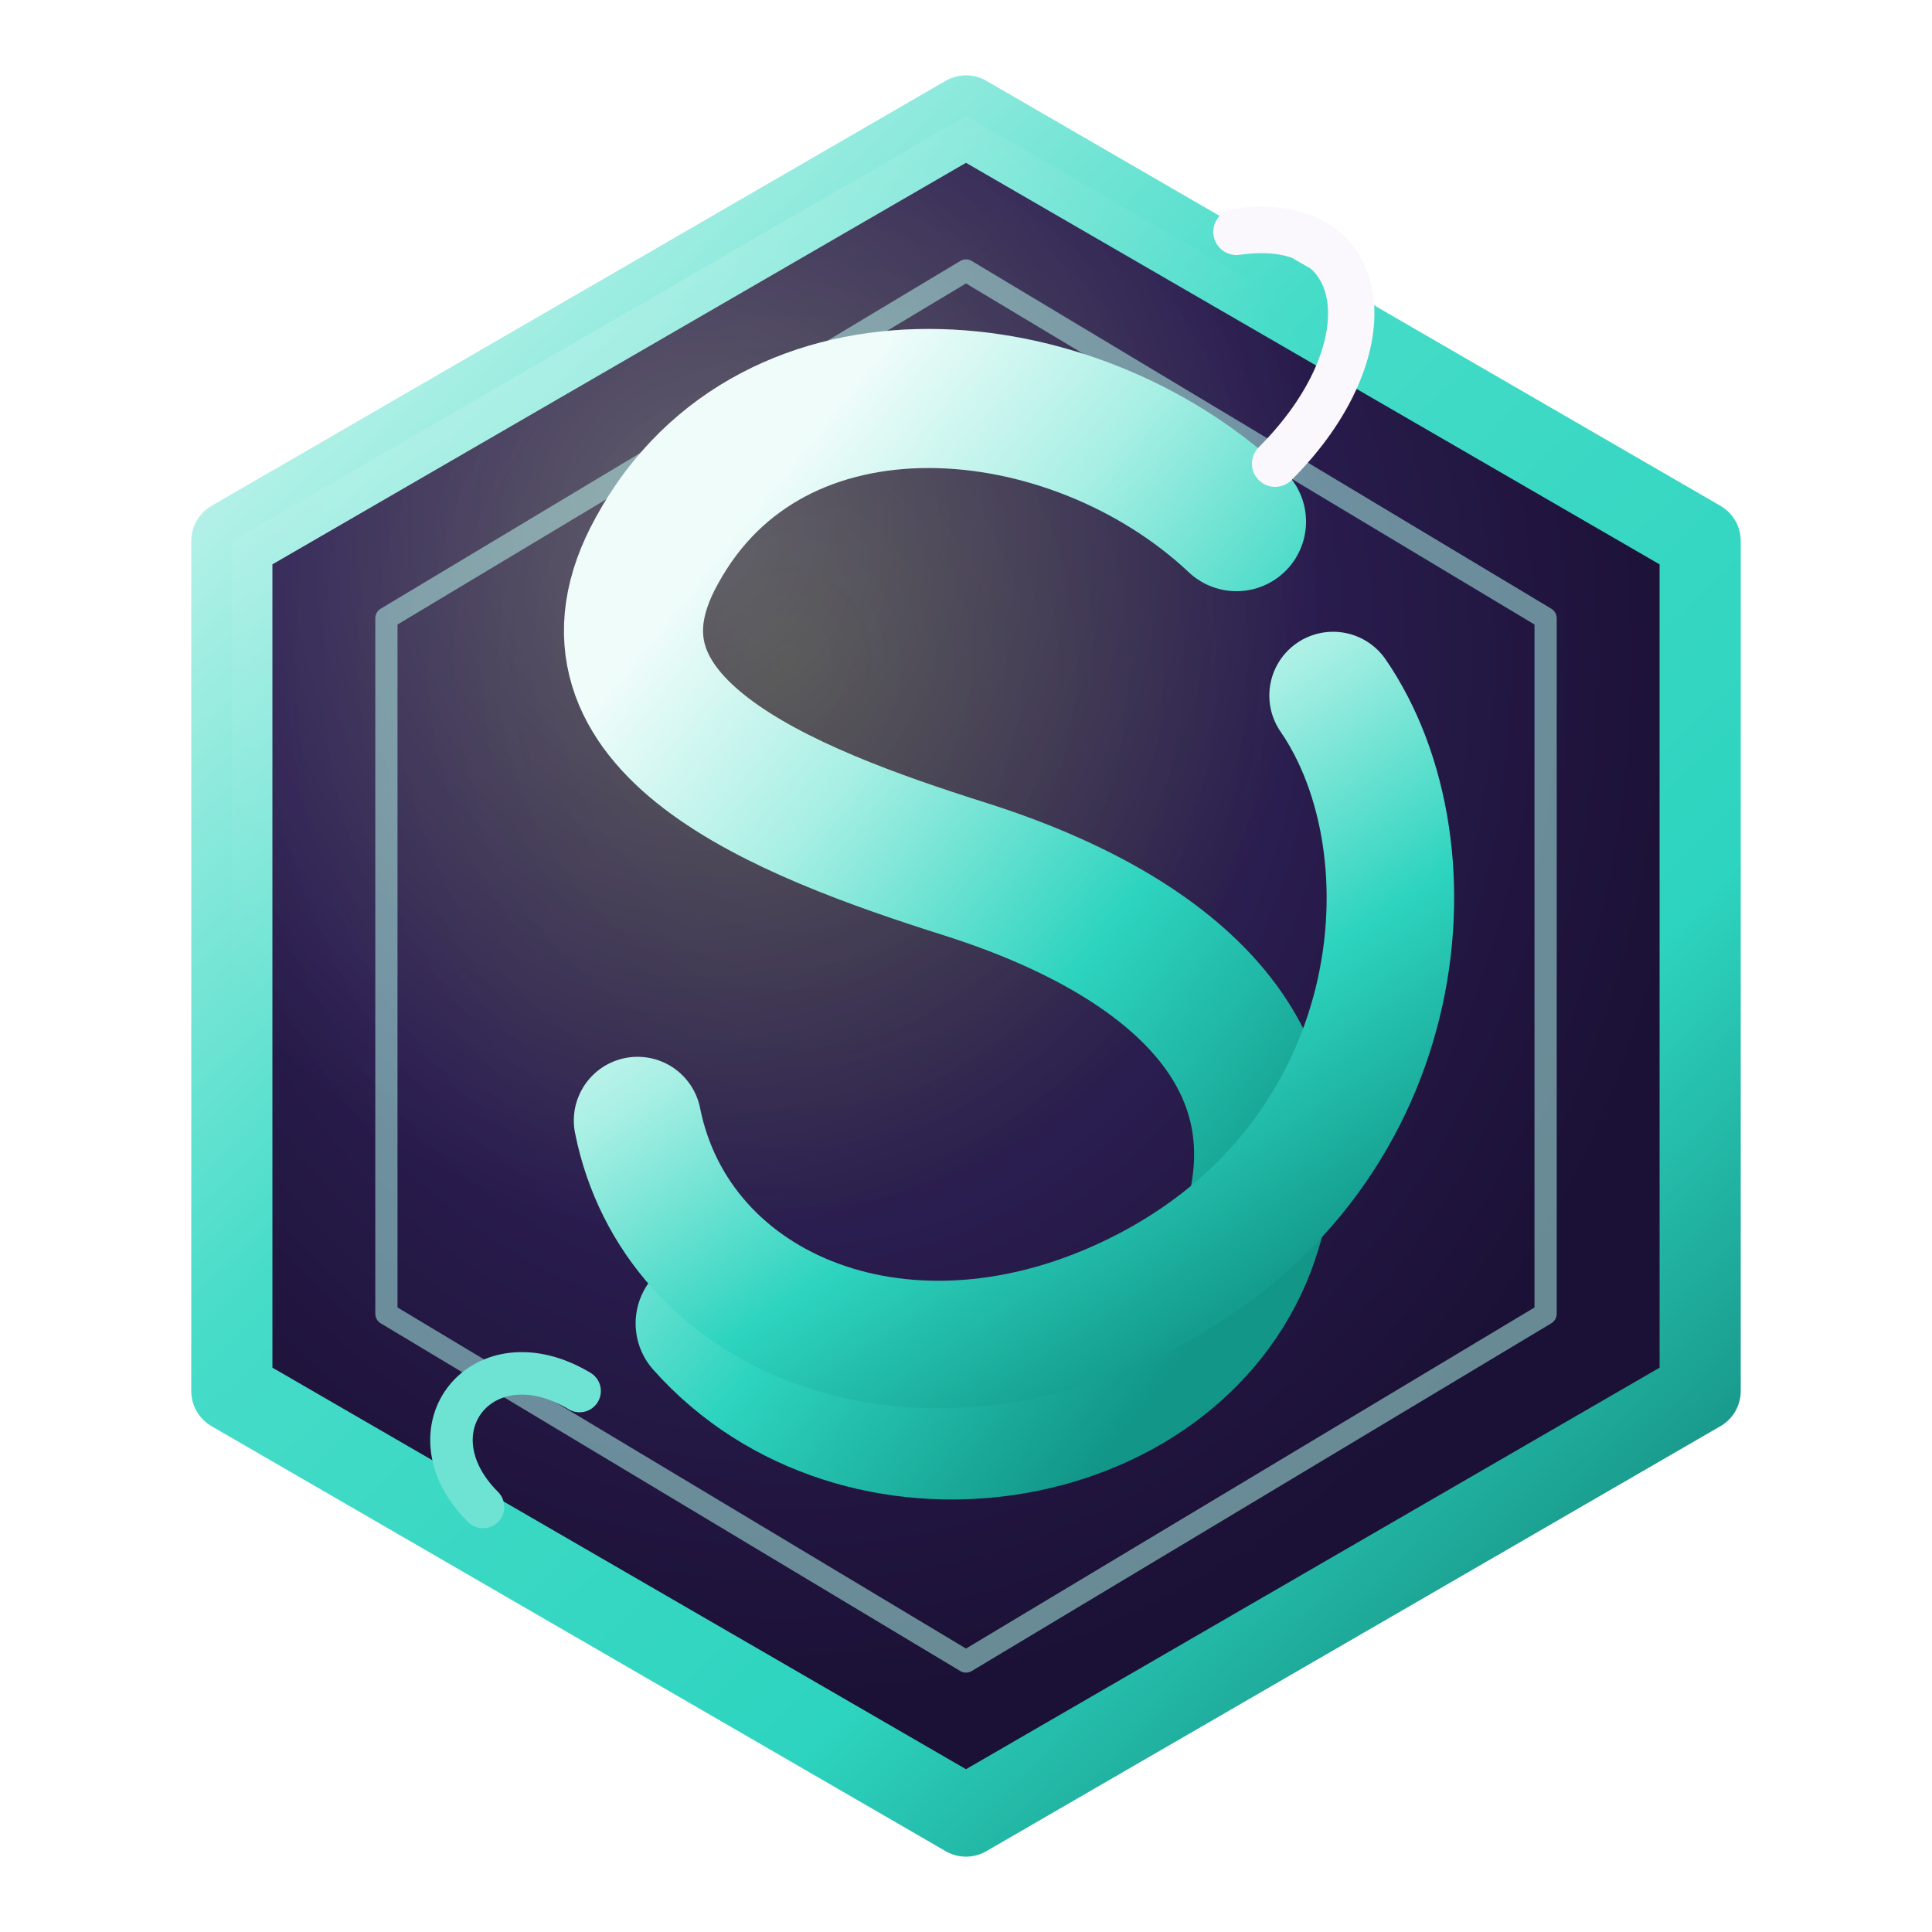
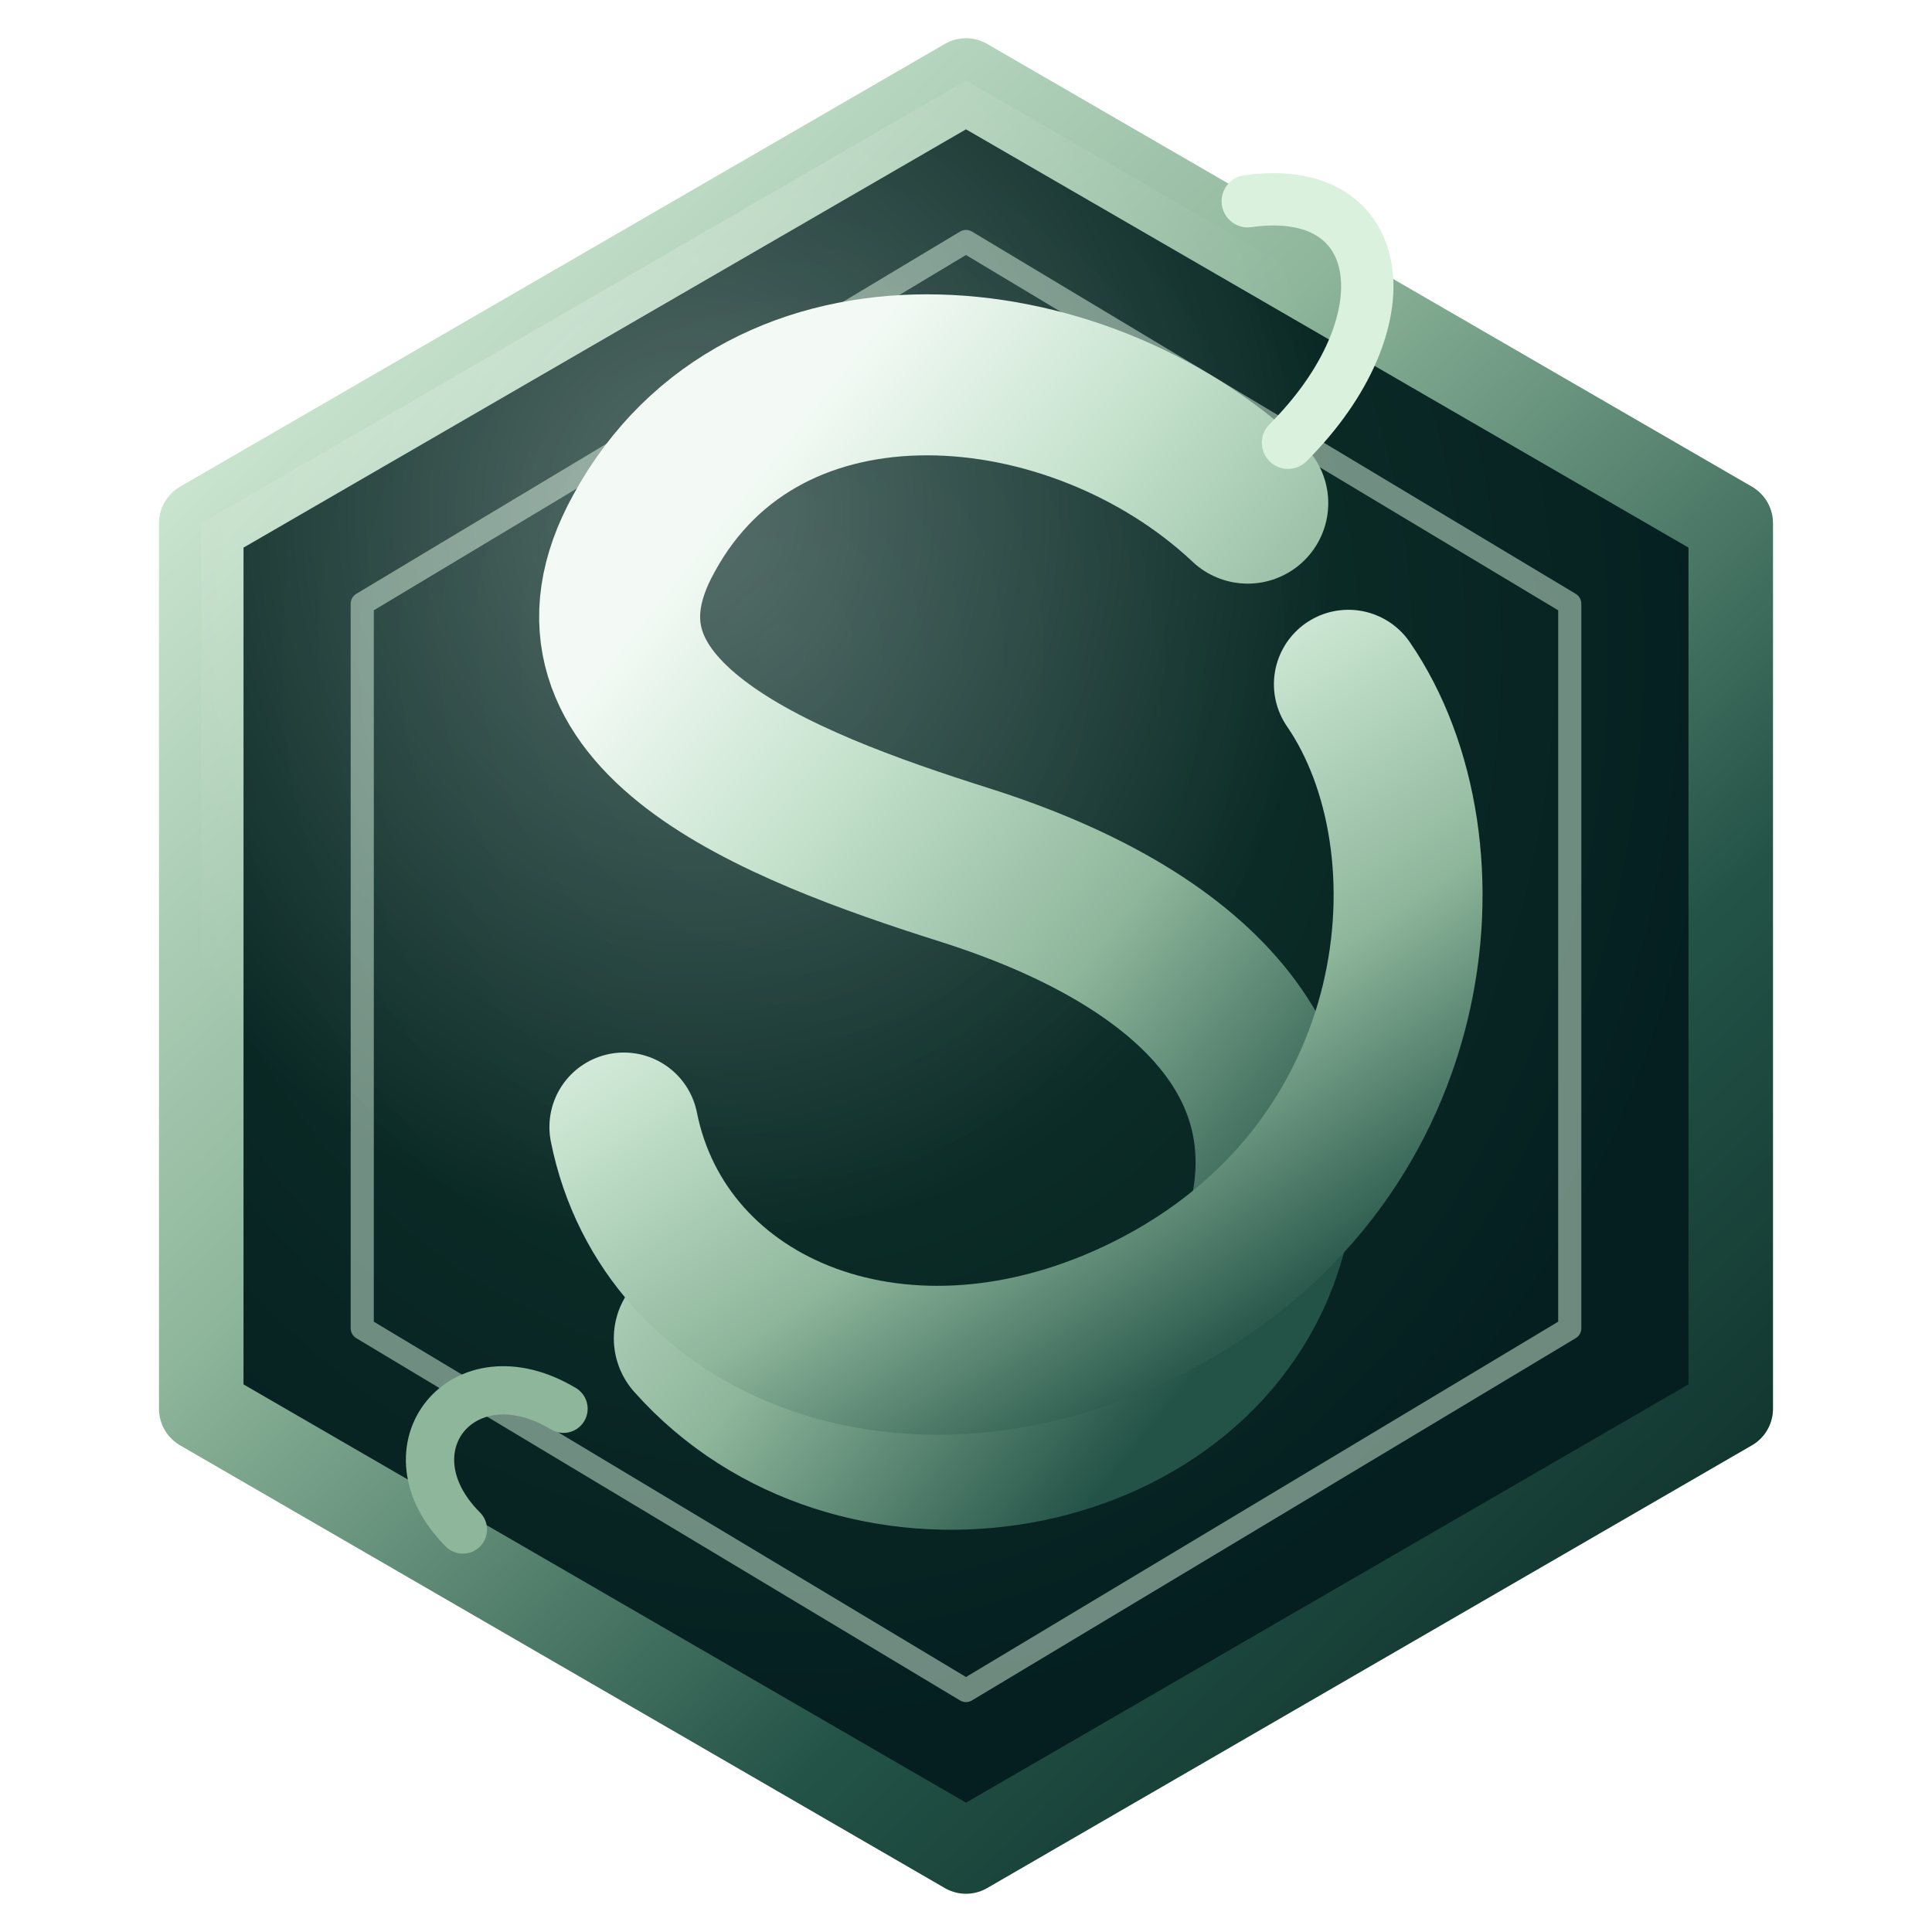
- <svg xmlns="http://www.w3.org/2000/svg" viewBox="0 0 100 100" role="img" aria-label="Smoke Cali">
+ <svg xmlns="http://www.w3.org/2000/svg" viewBox="2 2 96 96" role="img" aria-label="Smoke Cali">
  <defs>
-     <linearGradient id="scRim" x1="8%" y1="0%" x2="92%" y2="100%">
-       <stop offset="0%" stop-color="#d5f7f1" />
-       <stop offset="38%" stop-color="#45dcc8" />
-       <stop offset="72%" stop-color="#2dd4bf" />
-       <stop offset="100%" stop-color="#0f7f74" />
+     <linearGradient id="rim" x1="8%" y1="0%" x2="92%" y2="100%">
+       <stop offset="0%" stop-color="#daf1de" />
+       <stop offset="38%" stop-color="#8eb69b" />
+       <stop offset="72%" stop-color="#235347" />
+       <stop offset="100%" stop-color="#0b2b26" />
    </linearGradient>
-     <linearGradient id="scSmoke" x1="20%" y1="10%" x2="85%" y2="95%">
-       <stop offset="0%" stop-color="#effcfa" />
-       <stop offset="28%" stop-color="#a7efe4" />
-       <stop offset="62%" stop-color="#2dd4bf" />
-       <stop offset="100%" stop-color="#119688" />
+     <linearGradient id="smoke" x1="20%" y1="10%" x2="85%" y2="95%">
+       <stop offset="0%" stop-color="#f3faf5" />
+       <stop offset="28%" stop-color="#c5e2cd" />
+       <stop offset="62%" stop-color="#8eb69b" />
+       <stop offset="100%" stop-color="#235347" />
    </linearGradient>
-     <radialGradient id="scGlass" cx="38%" cy="32%" r="62%">
-       <stop offset="0%" stop-color="#3a3a3a" />
-       <stop offset="55%" stop-color="#2a1d4f" />
-       <stop offset="100%" stop-color="#1b1035" />
+     <radialGradient id="glass" cx="38%" cy="32%" r="62%">
+       <stop offset="0%" stop-color="#163832" />
+       <stop offset="55%" stop-color="#0b2b26" />
+       <stop offset="100%" stop-color="#051f20" />
    </radialGradient>
-     <radialGradient id="scShine" cx="32%" cy="24%" r="42%">
-       <stop offset="0%" stop-color="#ffffff" stop-opacity="0.22" />
-       <stop offset="100%" stop-color="#ffffff" stop-opacity="0" />
+     <radialGradient id="shine" cx="32%" cy="24%" r="42%">
+       <stop offset="0%" stop-color="#fff" stop-opacity="0.28" />
+       <stop offset="100%" stop-color="#fff" stop-opacity="0" />
    </radialGradient>
  </defs>
-   <polygon points="50,6 88,28 88,72 50,94 12,72 12,28" fill="url(#scGlass)" stroke="url(#scRim)" stroke-width="4.2" stroke-linejoin="round" />
-   <polygon points="50,14 80,32 80,68 50,86 20,68 20,32" fill="none" stroke="#a7efe4" stroke-width="1.15" stroke-linejoin="round" opacity="0.55" />
-   <polygon points="50,6 88,28 88,72 50,94 12,72 12,28" fill="url(#scShine)" />
-   <path d="M64 27c-8.5-8-24-9.5-30 1.5-5 9 6.5 13.5 16 16.5 11 3.5 18 10 14.5 19.5-4 10.5-20 13-28 4" fill="none" stroke="url(#scSmoke)" stroke-width="7.2" stroke-linecap="round" />
-   <path d="M69 36c5.5 8 4 24-10 31-12 6-24 1-26-9" fill="none" stroke="url(#scSmoke)" stroke-width="6.6" stroke-linecap="round" />
-   <path d="M66 24c6-6 5-13-2-12" fill="none" stroke="#faf7fd" stroke-width="2.4" stroke-linecap="round" />
-   <path d="M30 72c-5-3-9 2-5 6" fill="none" stroke="#6fe3d3" stroke-width="2.2" stroke-linecap="round" />
+   <polygon points="50,6 88,28 88,72 50,94 12,72 12,28" fill="url(#glass)" stroke="url(#rim)" stroke-width="4.2" stroke-linejoin="round" />
+   <polygon points="50,14 80,32 80,68 50,86 20,68 20,32" fill="none" stroke="#c5e2cd" stroke-width="1.15" stroke-linejoin="round" opacity="0.55" />
+   <polygon points="50,6 88,28 88,72 50,94 12,72 12,28" fill="url(#shine)" />
+   <path d="M64 27c-8.5-8-24-9.5-30 1.5-5 9 6.5 13.5 16 16.5 11 3.5 18 10 14.5 19.5-4 10.5-20 13-28 4" fill="none" stroke="url(#smoke)" stroke-width="8" stroke-linecap="round" />
+   <path d="M69 36c5.5 8 4 24-10 31-12 6-24 1-26-9" fill="none" stroke="url(#smoke)" stroke-width="7.4" stroke-linecap="round" />
+   <path d="M66 24c6-6 5-13-2-12" fill="none" stroke="#daf1de" stroke-width="2.6" stroke-linecap="round" />
+   <path d="M30 72c-5-3-9 2-5 6" fill="none" stroke="#8eb69b" stroke-width="2.4" stroke-linecap="round" />
</svg>
